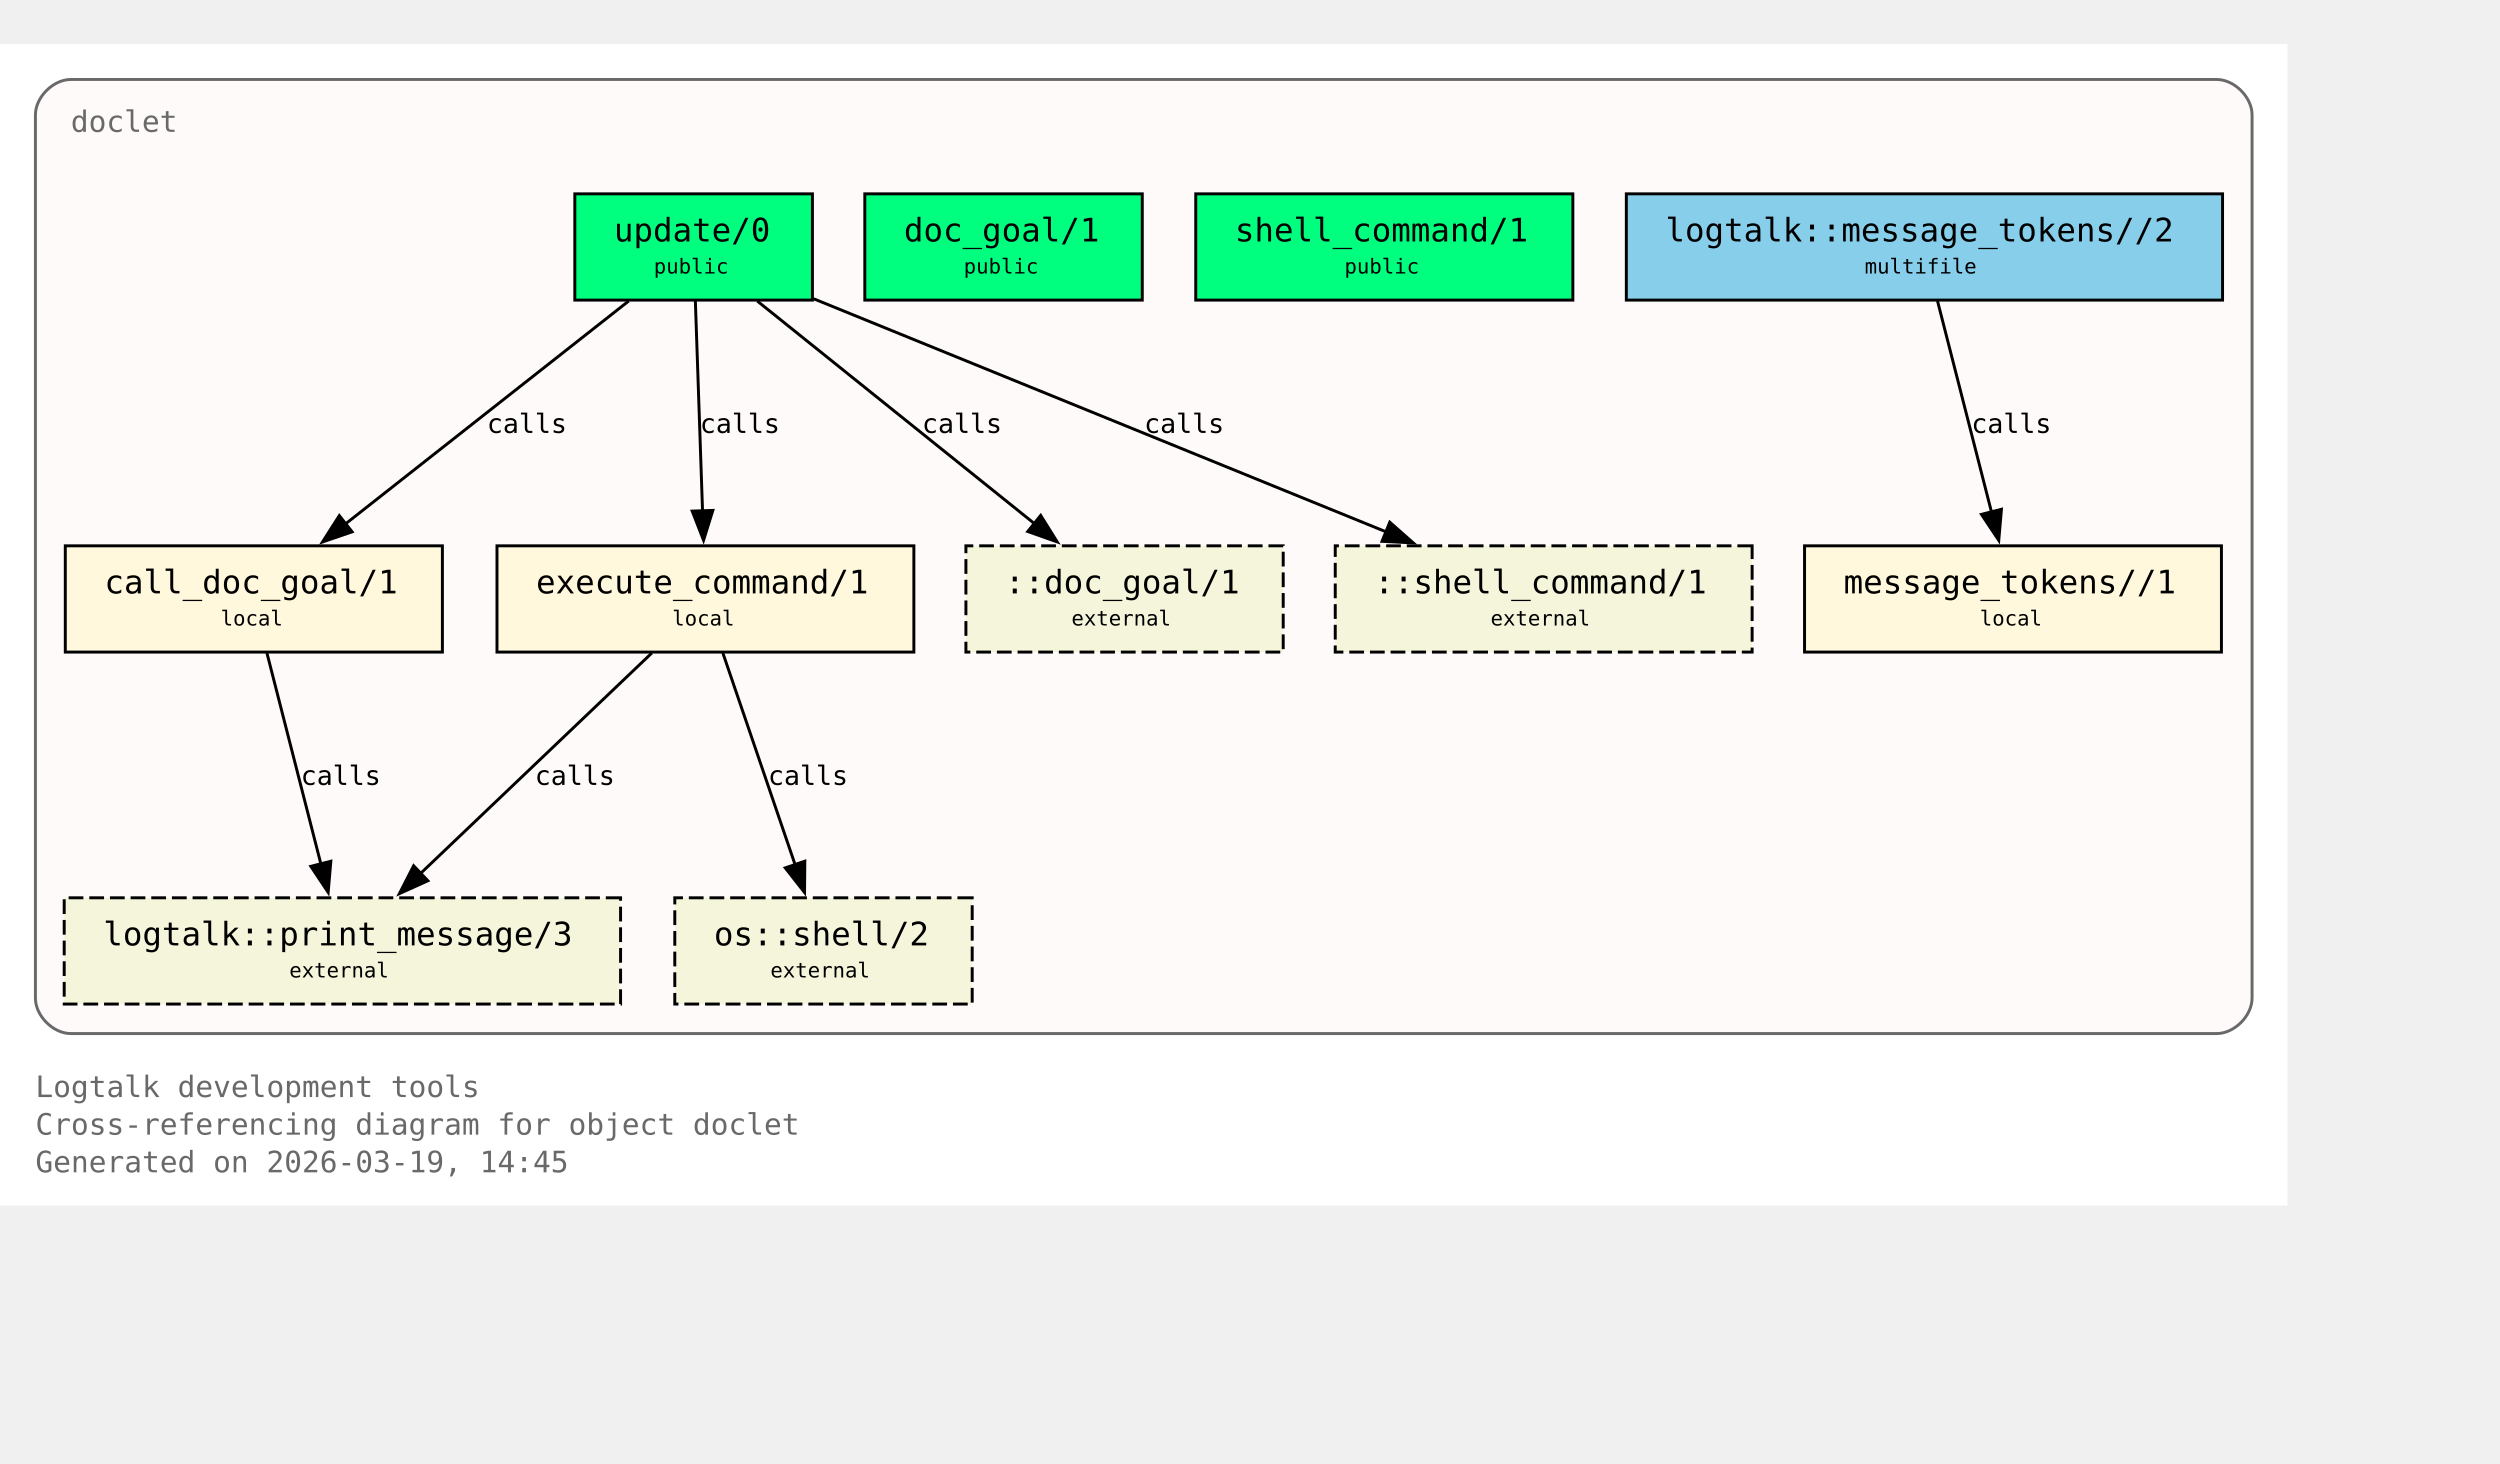
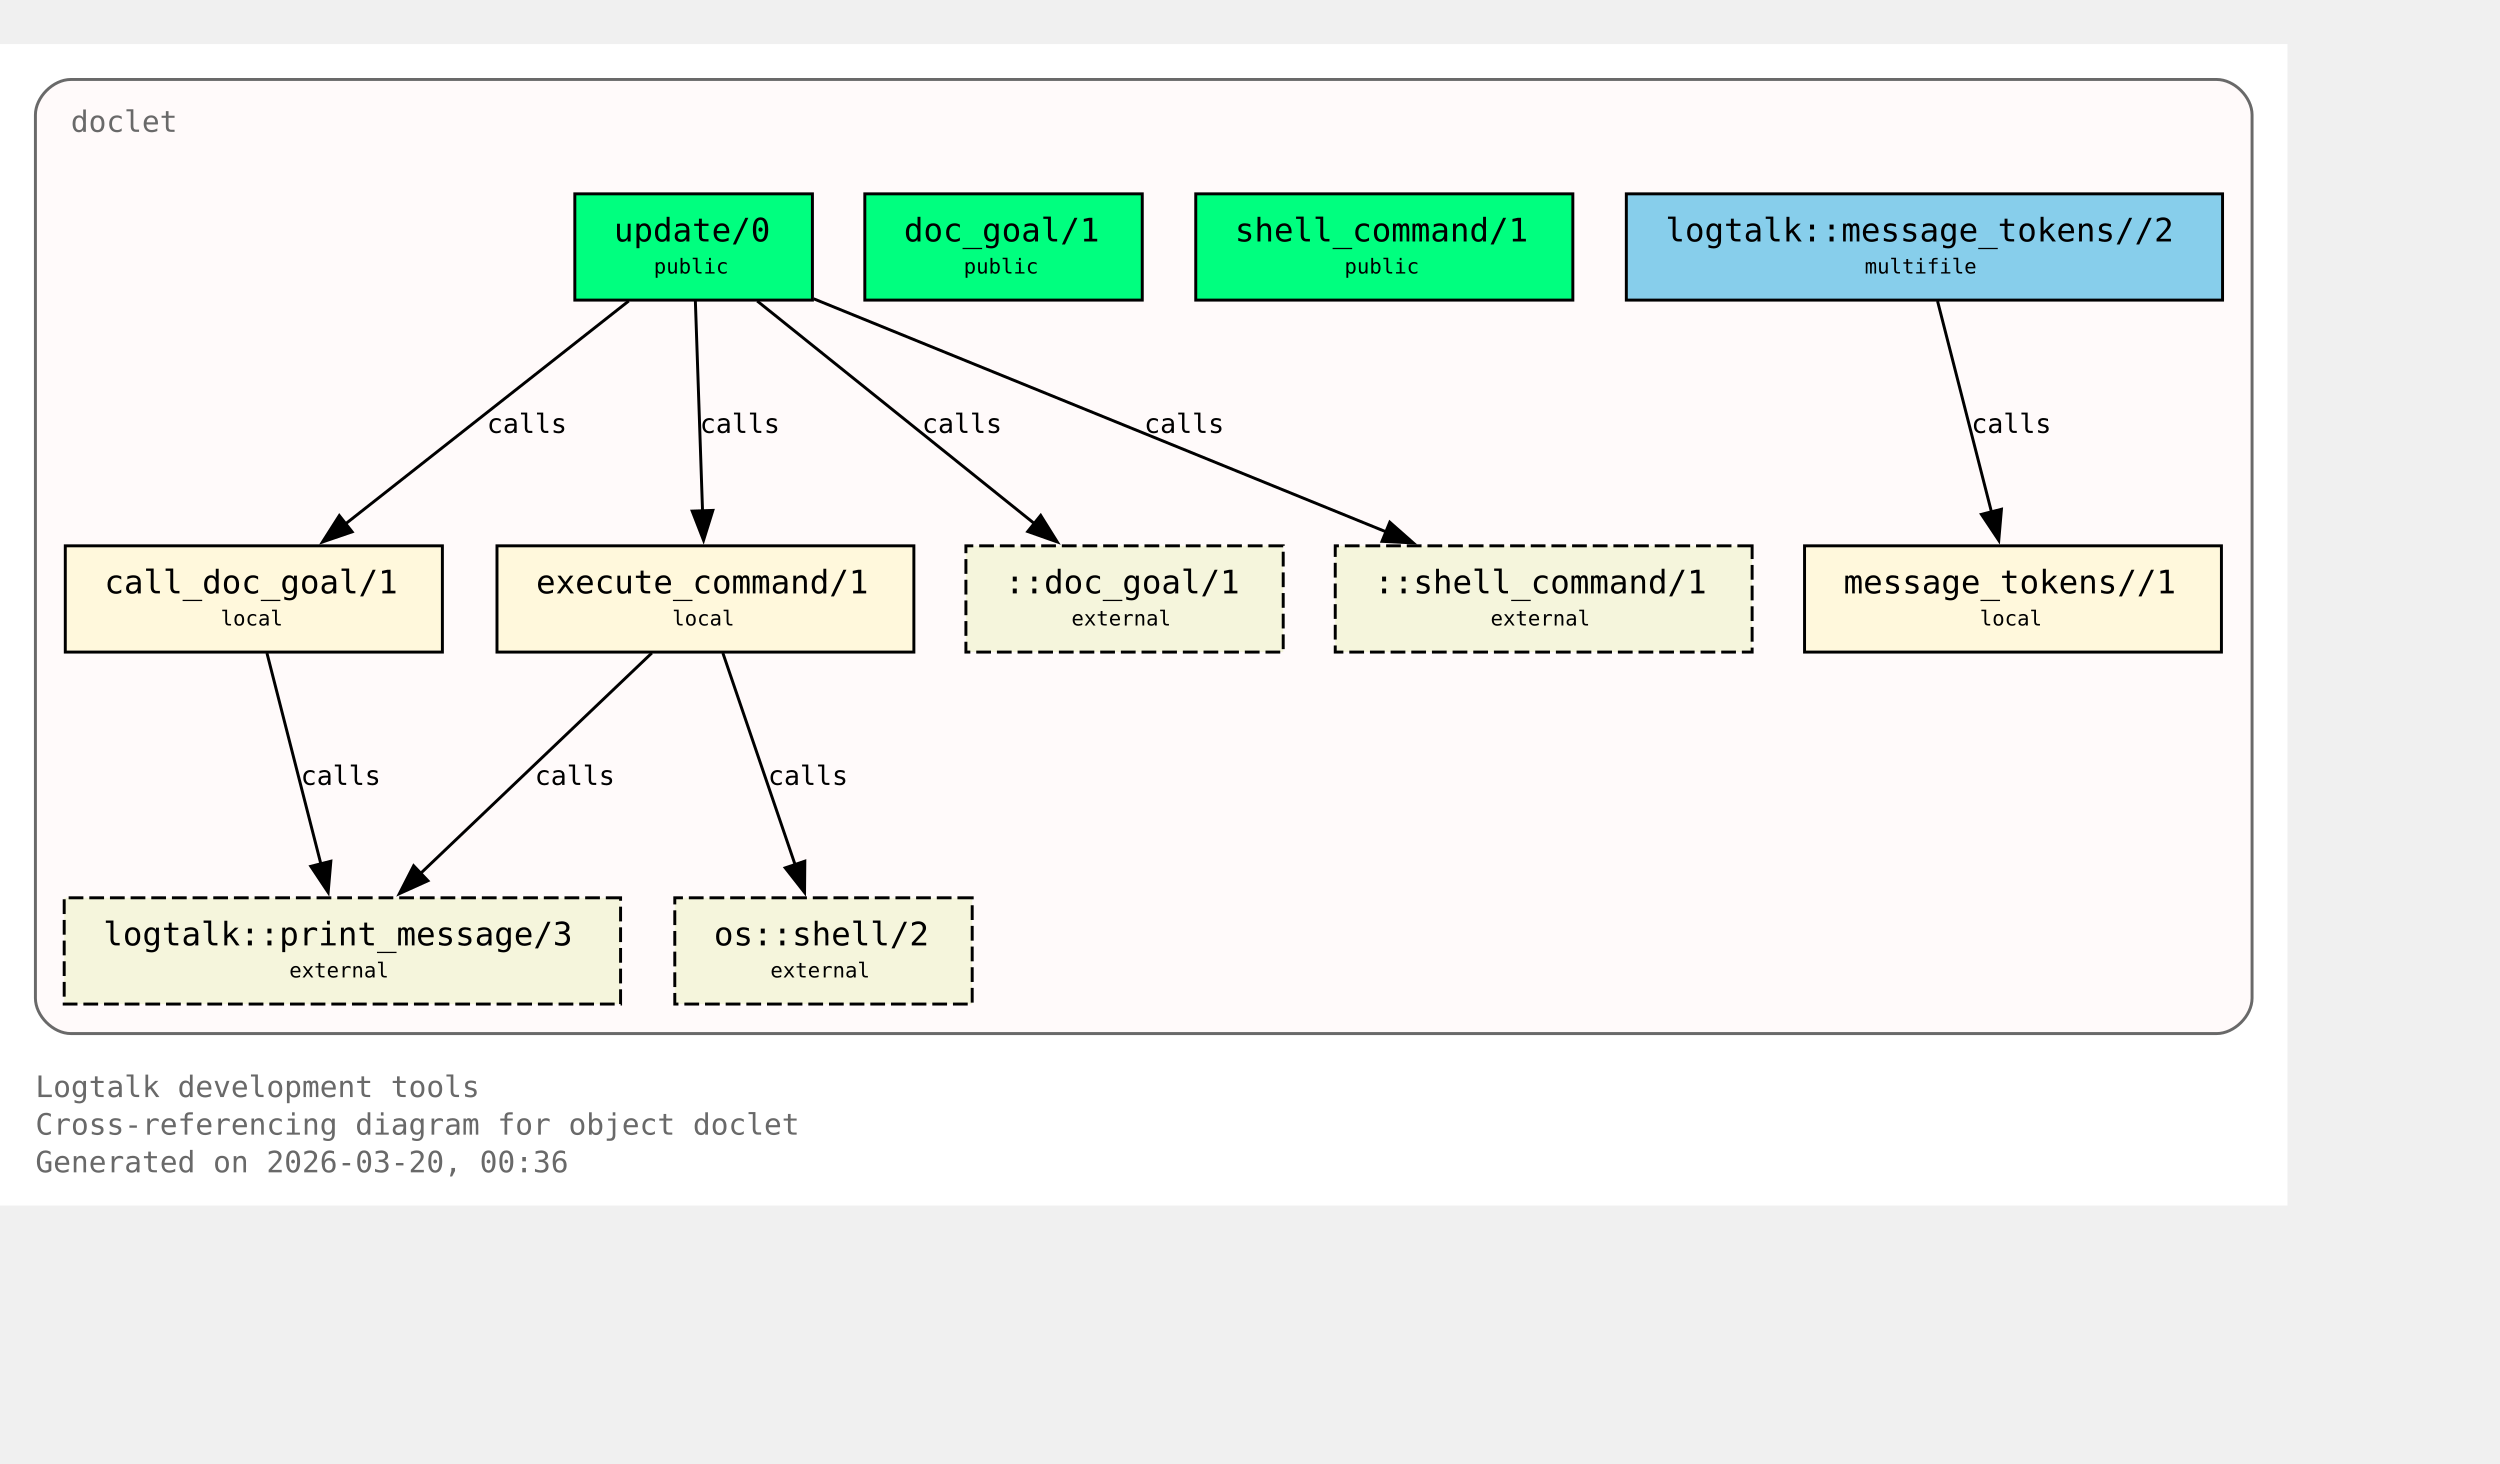
<svg xmlns="http://www.w3.org/2000/svg" xmlns:xlink="http://www.w3.org/1999/xlink" width="919pt" height="538pt" viewBox="72.00 72.00 847.00 466.00">
  <g id="graph0" class="graph" transform="scale(1 1) rotate(0) translate(76 461.5)">
    <polygon fill="white" stroke="none" points="-4,4 -4,-389.5 771,-389.5 771,4 -4,4" />
    <text xml:space="preserve" text-anchor="start" x="8" y="-32.75" font-family="Monospace" font-size="10.00" fill="dimgray">Logtalk development tools</text>
    <text xml:space="preserve" text-anchor="start" x="8" y="-20" font-family="Monospace" font-size="10.00" fill="dimgray">Cross-referencing diagram for object doclet</text>
-     <text xml:space="preserve" text-anchor="start" x="8" y="-7.25" font-family="Monospace" font-size="10.00" fill="dimgray">Generated on 2026-03-19, 14:45</text>
+     <text xml:space="preserve" text-anchor="start" x="8" y="-7.25" font-family="Monospace" font-size="10.00" fill="dimgray">Generated on 2026-03-20, 00:36</text>
    <g id="clust1" class="cluster">
      <g id="a_clust1">
        <a xlink:title="doclet">
          <path fill="snow" stroke="dimgray" d="M20,-54.25C20,-54.25 747,-54.25 747,-54.25 753,-54.25 759,-60.25 759,-66.25 759,-66.25 759,-365.5 759,-365.5 759,-371.5 753,-377.5 747,-377.5 747,-377.5 20,-377.5 20,-377.5 14,-377.5 8,-371.5 8,-365.5 8,-365.5 8,-66.25 8,-66.25 8,-60.25 14,-54.25 20,-54.25" />
          <g id="a_clust1_0">
-             <a xlink:href="https://github.com/LogtalkDotOrg/logtalk3/tree/0cbb21893601146fc6230394bd567bbc7908872f/tools/doclet/doclet.lgt#L22" xlink:title="https://github.com/LogtalkDotOrg/logtalk3/tree/0cbb21893601146fc6230394bd567bbc7908872f/tools/doclet/doclet.lgt#L22">
+             <a xlink:href="https://github.com/LogtalkDotOrg/logtalk3/tree/80d4c227d1814275f37c70f93bf626a93c6a8022/tools/doclet/doclet.lgt#L22" xlink:title="https://github.com/LogtalkDotOrg/logtalk3/tree/80d4c227d1814275f37c70f93bf626a93c6a8022/tools/doclet/doclet.lgt#L22">
              <text xml:space="preserve" text-anchor="start" x="20" y="-359.75" font-family="Monospace" font-size="10.00" fill="dimgray">doclet</text>
            </a>
          </g>
        </a>
      </g>
    </g>
    <g id="node1" class="node">
      <polygon fill="springgreen" stroke="black" points="271.25,-338.75 190.75,-338.75 190.75,-302.75 271.25,-302.75 271.25,-338.75" />
      <text xml:space="preserve" text-anchor="start" x="198.75" y="-323" font-family="Monospace" font-size="9.00"> </text>
      <g id="a_node1_1">
-         <a xlink:href="https://github.com/LogtalkDotOrg/logtalk3/tree/0cbb21893601146fc6230394bd567bbc7908872f/tools/doclet/doclet.lgt#L40" xlink:title="https://github.com/LogtalkDotOrg/logtalk3/tree/0cbb21893601146fc6230394bd567bbc7908872f/tools/doclet/doclet.lgt#L40">
+         <a xlink:href="https://github.com/LogtalkDotOrg/logtalk3/tree/80d4c227d1814275f37c70f93bf626a93c6a8022/tools/doclet/doclet.lgt#L40" xlink:title="https://github.com/LogtalkDotOrg/logtalk3/tree/80d4c227d1814275f37c70f93bf626a93c6a8022/tools/doclet/doclet.lgt#L40">
          <text xml:space="preserve" text-anchor="start" x="204" y="-322.62" font-family="Monospace" font-size="11.00">update/0</text>
        </a>
      </g>
      <text xml:space="preserve" text-anchor="start" x="258" y="-323" font-family="Monospace" font-size="9.00"> </text>
      <text xml:space="preserve" text-anchor="start" x="198.75" y="-310.62" font-family="Monospace" font-size="9.00"> </text>
      <text xml:space="preserve" text-anchor="start" x="217.5" y="-311.75" font-family="Monospace" font-size="7.00">public</text>
      <text xml:space="preserve" text-anchor="start" x="258" y="-310.62" font-family="Monospace" font-size="9.00"> </text>
    </g>
    <g id="node4" class="node">
      <polygon fill="cornsilk" stroke="black" points="145.88,-219.5 18.12,-219.5 18.12,-183.5 145.88,-183.5 145.88,-219.5" />
      <text xml:space="preserve" text-anchor="start" x="26.12" y="-203.75" font-family="Monospace" font-size="9.00"> </text>
      <g id="a_node4_2">
-         <a xlink:href="https://github.com/LogtalkDotOrg/logtalk3/tree/0cbb21893601146fc6230394bd567bbc7908872f/tools/doclet/doclet.lgt#L73" xlink:title="https://github.com/LogtalkDotOrg/logtalk3/tree/0cbb21893601146fc6230394bd567bbc7908872f/tools/doclet/doclet.lgt#L73">
+         <a xlink:href="https://github.com/LogtalkDotOrg/logtalk3/tree/80d4c227d1814275f37c70f93bf626a93c6a8022/tools/doclet/doclet.lgt#L73" xlink:title="https://github.com/LogtalkDotOrg/logtalk3/tree/80d4c227d1814275f37c70f93bf626a93c6a8022/tools/doclet/doclet.lgt#L73">
          <text xml:space="preserve" text-anchor="start" x="31.38" y="-203.38" font-family="Monospace" font-size="11.00">call_doc_goal/1</text>
        </a>
      </g>
      <text xml:space="preserve" text-anchor="start" x="132.62" y="-203.75" font-family="Monospace" font-size="9.00"> </text>
      <text xml:space="preserve" text-anchor="start" x="26.12" y="-191.38" font-family="Monospace" font-size="9.00"> </text>
      <text xml:space="preserve" text-anchor="start" x="70.75" y="-192.5" font-family="Monospace" font-size="7.00">local</text>
      <text xml:space="preserve" text-anchor="start" x="132.62" y="-191.38" font-family="Monospace" font-size="9.00"> </text>
    </g>
    <g id="edge1" class="edge">
      <g id="a_edge1">
-         <a xlink:href="https://github.com/LogtalkDotOrg/logtalk3/tree/0cbb21893601146fc6230394bd567bbc7908872f/tools/doclet/doclet.lgt#L60" xlink:title="calls">
+         <a xlink:href="https://github.com/LogtalkDotOrg/logtalk3/tree/80d4c227d1814275f37c70f93bf626a93c6a8022/tools/doclet/doclet.lgt#L60" xlink:title="calls">
          <path fill="none" stroke="black" d="M209.01,-302.45C183.59,-282.45 141.58,-249.38 112.89,-226.8" />
          <polygon fill="black" stroke="black" points="115.29,-224.24 105.27,-220.81 110.96,-229.74 115.29,-224.24" />
        </a>
      </g>
      <g id="a_edge1-label">
-         <a xlink:href="https://github.com/LogtalkDotOrg/logtalk3/tree/0cbb21893601146fc6230394bd567bbc7908872f/tools/doclet/doclet.lgt#L60" xlink:title="https://github.com/LogtalkDotOrg/logtalk3/tree/0cbb21893601146fc6230394bd567bbc7908872f/tools/doclet/doclet.lgt#L60">
+         <a xlink:href="https://github.com/LogtalkDotOrg/logtalk3/tree/80d4c227d1814275f37c70f93bf626a93c6a8022/tools/doclet/doclet.lgt#L60" xlink:title="https://github.com/LogtalkDotOrg/logtalk3/tree/80d4c227d1814275f37c70f93bf626a93c6a8022/tools/doclet/doclet.lgt#L60">
          <text xml:space="preserve" text-anchor="start" x="160.97" y="-257.75" font-family="Monospace" font-size="9.00">calls</text>
        </a>
      </g>
    </g>
    <g id="node5" class="node">
      <polygon fill="cornsilk" stroke="black" points="305.62,-219.5 164.38,-219.5 164.38,-183.5 305.62,-183.5 305.62,-219.5" />
      <text xml:space="preserve" text-anchor="start" x="172.38" y="-203.75" font-family="Monospace" font-size="9.00"> </text>
      <g id="a_node5_3">
-         <a xlink:href="https://github.com/LogtalkDotOrg/logtalk3/tree/0cbb21893601146fc6230394bd567bbc7908872f/tools/doclet/doclet.lgt#L85" xlink:title="https://github.com/LogtalkDotOrg/logtalk3/tree/0cbb21893601146fc6230394bd567bbc7908872f/tools/doclet/doclet.lgt#L85">
+         <a xlink:href="https://github.com/LogtalkDotOrg/logtalk3/tree/80d4c227d1814275f37c70f93bf626a93c6a8022/tools/doclet/doclet.lgt#L85" xlink:title="https://github.com/LogtalkDotOrg/logtalk3/tree/80d4c227d1814275f37c70f93bf626a93c6a8022/tools/doclet/doclet.lgt#L85">
          <text xml:space="preserve" text-anchor="start" x="177.62" y="-203.38" font-family="Monospace" font-size="11.00">execute_command/1</text>
        </a>
      </g>
      <text xml:space="preserve" text-anchor="start" x="292.38" y="-203.75" font-family="Monospace" font-size="9.00"> </text>
      <text xml:space="preserve" text-anchor="start" x="172.38" y="-191.38" font-family="Monospace" font-size="9.00"> </text>
      <text xml:space="preserve" text-anchor="start" x="223.75" y="-192.5" font-family="Monospace" font-size="7.00">local</text>
      <text xml:space="preserve" text-anchor="start" x="292.38" y="-191.38" font-family="Monospace" font-size="9.00"> </text>
    </g>
    <g id="edge2" class="edge">
      <g id="a_edge2">
-         <a xlink:href="https://github.com/LogtalkDotOrg/logtalk3/tree/0cbb21893601146fc6230394bd567bbc7908872f/tools/doclet/doclet.lgt#L60" xlink:title="calls">
+         <a xlink:href="https://github.com/LogtalkDotOrg/logtalk3/tree/80d4c227d1814275f37c70f93bf626a93c6a8022/tools/doclet/doclet.lgt#L60" xlink:title="calls">
          <path fill="none" stroke="black" d="M231.59,-302.45C232.23,-283.75 233.26,-253.62 234.02,-231.33" />
          <polygon fill="black" stroke="black" points="237.51,-231.5 234.36,-221.38 230.52,-231.26 237.51,-231.5" />
        </a>
      </g>
      <g id="a_edge2-label">
-         <a xlink:href="https://github.com/LogtalkDotOrg/logtalk3/tree/0cbb21893601146fc6230394bd567bbc7908872f/tools/doclet/doclet.lgt#L60" xlink:title="https://github.com/LogtalkDotOrg/logtalk3/tree/0cbb21893601146fc6230394bd567bbc7908872f/tools/doclet/doclet.lgt#L60">
+         <a xlink:href="https://github.com/LogtalkDotOrg/logtalk3/tree/80d4c227d1814275f37c70f93bf626a93c6a8022/tools/doclet/doclet.lgt#L60" xlink:title="https://github.com/LogtalkDotOrg/logtalk3/tree/80d4c227d1814275f37c70f93bf626a93c6a8022/tools/doclet/doclet.lgt#L60">
          <text xml:space="preserve" text-anchor="start" x="233.12" y="-257.75" font-family="Monospace" font-size="9.00">calls</text>
        </a>
      </g>
    </g>
    <g id="node10" class="node">
      <polygon fill="beige" stroke="black" stroke-dasharray="5,2" points="430.75,-219.5 323.25,-219.5 323.25,-183.5 430.75,-183.5 430.75,-219.5" />
      <text xml:space="preserve" text-anchor="start" x="331.25" y="-203.75" font-family="Monospace" font-size="9.00"> </text>
      <text xml:space="preserve" text-anchor="start" x="336.5" y="-203.38" font-family="Monospace" font-size="11.00">::doc_goal/1</text>
      <text xml:space="preserve" text-anchor="start" x="417.5" y="-203.75" font-family="Monospace" font-size="9.00"> </text>
      <text xml:space="preserve" text-anchor="start" x="331.25" y="-191.38" font-family="Monospace" font-size="9.00"> </text>
      <text xml:space="preserve" text-anchor="start" x="359" y="-192.5" font-family="Monospace" font-size="7.00">external</text>
      <text xml:space="preserve" text-anchor="start" x="417.5" y="-191.38" font-family="Monospace" font-size="9.00"> </text>
    </g>
    <g id="edge4" class="edge">
      <g id="a_edge4">
-         <a xlink:href="https://github.com/LogtalkDotOrg/logtalk3/tree/0cbb21893601146fc6230394bd567bbc7908872f/tools/doclet/doclet.lgt#L60" xlink:title="calls">
+         <a xlink:href="https://github.com/LogtalkDotOrg/logtalk3/tree/80d4c227d1814275f37c70f93bf626a93c6a8022/tools/doclet/doclet.lgt#L60" xlink:title="calls">
          <path fill="none" stroke="black" d="M252.54,-302.45C277.45,-282.45 318.62,-249.38 346.74,-226.8" />
          <polygon fill="black" stroke="black" points="348.58,-229.81 354.19,-220.82 344.2,-224.35 348.58,-229.81" />
        </a>
      </g>
      <g id="a_edge4-label">
-         <a xlink:href="https://github.com/LogtalkDotOrg/logtalk3/tree/0cbb21893601146fc6230394bd567bbc7908872f/tools/doclet/doclet.lgt#L60" xlink:title="https://github.com/LogtalkDotOrg/logtalk3/tree/0cbb21893601146fc6230394bd567bbc7908872f/tools/doclet/doclet.lgt#L60">
+         <a xlink:href="https://github.com/LogtalkDotOrg/logtalk3/tree/80d4c227d1814275f37c70f93bf626a93c6a8022/tools/doclet/doclet.lgt#L60" xlink:title="https://github.com/LogtalkDotOrg/logtalk3/tree/80d4c227d1814275f37c70f93bf626a93c6a8022/tools/doclet/doclet.lgt#L60">
          <text xml:space="preserve" text-anchor="start" x="308.38" y="-257.75" font-family="Monospace" font-size="9.00">calls</text>
        </a>
      </g>
    </g>
    <g id="node11" class="node">
      <polygon fill="beige" stroke="black" stroke-dasharray="5,2" points="589.62,-219.5 448.38,-219.5 448.38,-183.5 589.62,-183.5 589.62,-219.5" />
      <text xml:space="preserve" text-anchor="start" x="456.38" y="-203.75" font-family="Monospace" font-size="9.00"> </text>
      <text xml:space="preserve" text-anchor="start" x="461.62" y="-203.38" font-family="Monospace" font-size="11.00">::shell_command/1</text>
      <text xml:space="preserve" text-anchor="start" x="576.38" y="-203.75" font-family="Monospace" font-size="9.00"> </text>
      <text xml:space="preserve" text-anchor="start" x="456.38" y="-191.38" font-family="Monospace" font-size="9.00"> </text>
      <text xml:space="preserve" text-anchor="start" x="501" y="-192.5" font-family="Monospace" font-size="7.00">external</text>
      <text xml:space="preserve" text-anchor="start" x="576.38" y="-191.38" font-family="Monospace" font-size="9.00"> </text>
    </g>
    <g id="edge5" class="edge">
      <g id="a_edge5">
-         <a xlink:href="https://github.com/LogtalkDotOrg/logtalk3/tree/0cbb21893601146fc6230394bd567bbc7908872f/tools/doclet/doclet.lgt#L60" xlink:title="calls">
+         <a xlink:href="https://github.com/LogtalkDotOrg/logtalk3/tree/80d4c227d1814275f37c70f93bf626a93c6a8022/tools/doclet/doclet.lgt#L60" xlink:title="calls">
          <path fill="none" stroke="black" d="M271.65,-303.2C322.49,-282.5 409.65,-247.02 465.76,-224.17" />
          <polygon fill="black" stroke="black" points="466.86,-227.5 474.81,-220.49 464.22,-221.02 466.86,-227.5" />
        </a>
      </g>
      <g id="a_edge5-label">
-         <a xlink:href="https://github.com/LogtalkDotOrg/logtalk3/tree/0cbb21893601146fc6230394bd567bbc7908872f/tools/doclet/doclet.lgt#L60" xlink:title="https://github.com/LogtalkDotOrg/logtalk3/tree/0cbb21893601146fc6230394bd567bbc7908872f/tools/doclet/doclet.lgt#L60">
+         <a xlink:href="https://github.com/LogtalkDotOrg/logtalk3/tree/80d4c227d1814275f37c70f93bf626a93c6a8022/tools/doclet/doclet.lgt#L60" xlink:title="https://github.com/LogtalkDotOrg/logtalk3/tree/80d4c227d1814275f37c70f93bf626a93c6a8022/tools/doclet/doclet.lgt#L60">
          <text xml:space="preserve" text-anchor="start" x="383.64" y="-257.75" font-family="Monospace" font-size="9.00">calls</text>
        </a>
      </g>
    </g>
    <g id="node2" class="node">
      <polygon fill="springgreen" stroke="black" points="383,-338.75 289,-338.75 289,-302.75 383,-302.75 383,-338.75" />
      <text xml:space="preserve" text-anchor="start" x="297" y="-323" font-family="Monospace" font-size="9.00"> </text>
      <g id="a_node2_4">
-         <a xlink:href="https://github.com/LogtalkDotOrg/logtalk3/tree/0cbb21893601146fc6230394bd567bbc7908872f/tools/doclet/doclet.lgt#L46" xlink:title="https://github.com/LogtalkDotOrg/logtalk3/tree/0cbb21893601146fc6230394bd567bbc7908872f/tools/doclet/doclet.lgt#L46">
+         <a xlink:href="https://github.com/LogtalkDotOrg/logtalk3/tree/80d4c227d1814275f37c70f93bf626a93c6a8022/tools/doclet/doclet.lgt#L46" xlink:title="https://github.com/LogtalkDotOrg/logtalk3/tree/80d4c227d1814275f37c70f93bf626a93c6a8022/tools/doclet/doclet.lgt#L46">
          <text xml:space="preserve" text-anchor="start" x="302.25" y="-322.62" font-family="Monospace" font-size="11.00">doc_goal/1</text>
        </a>
      </g>
      <text xml:space="preserve" text-anchor="start" x="369.75" y="-323" font-family="Monospace" font-size="9.00"> </text>
      <text xml:space="preserve" text-anchor="start" x="297" y="-310.62" font-family="Monospace" font-size="9.00"> </text>
      <text xml:space="preserve" text-anchor="start" x="322.5" y="-311.75" font-family="Monospace" font-size="7.00">public</text>
      <text xml:space="preserve" text-anchor="start" x="369.75" y="-310.62" font-family="Monospace" font-size="9.00"> </text>
    </g>
    <g id="node3" class="node">
      <polygon fill="springgreen" stroke="black" points="528.88,-338.75 401.12,-338.75 401.12,-302.75 528.88,-302.75 528.88,-338.75" />
      <text xml:space="preserve" text-anchor="start" x="409.12" y="-323" font-family="Monospace" font-size="9.00"> </text>
      <g id="a_node3_5">
-         <a xlink:href="https://github.com/LogtalkDotOrg/logtalk3/tree/0cbb21893601146fc6230394bd567bbc7908872f/tools/doclet/doclet.lgt#L53" xlink:title="https://github.com/LogtalkDotOrg/logtalk3/tree/0cbb21893601146fc6230394bd567bbc7908872f/tools/doclet/doclet.lgt#L53">
+         <a xlink:href="https://github.com/LogtalkDotOrg/logtalk3/tree/80d4c227d1814275f37c70f93bf626a93c6a8022/tools/doclet/doclet.lgt#L53" xlink:title="https://github.com/LogtalkDotOrg/logtalk3/tree/80d4c227d1814275f37c70f93bf626a93c6a8022/tools/doclet/doclet.lgt#L53">
          <text xml:space="preserve" text-anchor="start" x="414.38" y="-322.62" font-family="Monospace" font-size="11.00">shell_command/1</text>
        </a>
      </g>
      <text xml:space="preserve" text-anchor="start" x="515.62" y="-323" font-family="Monospace" font-size="9.00"> </text>
      <text xml:space="preserve" text-anchor="start" x="409.12" y="-310.62" font-family="Monospace" font-size="9.00"> </text>
      <text xml:space="preserve" text-anchor="start" x="451.5" y="-311.75" font-family="Monospace" font-size="7.00">public</text>
      <text xml:space="preserve" text-anchor="start" x="515.62" y="-310.62" font-family="Monospace" font-size="9.00"> </text>
    </g>
    <g id="node8" class="node">
      <polygon fill="beige" stroke="black" stroke-dasharray="5,2" points="206.25,-100.25 17.75,-100.25 17.75,-64.25 206.25,-64.25 206.25,-100.25" />
      <text xml:space="preserve" text-anchor="start" x="25.75" y="-84.5" font-family="Monospace" font-size="9.00"> </text>
      <g id="a_node8_6">
        <a xlink:href="https://logtalk.org/library/logtalk_0.html#print-message-3" xlink:title="https://logtalk.org/library/logtalk_0.html#print-message-3">
          <text xml:space="preserve" text-anchor="start" x="31" y="-84.12" font-family="Monospace" font-size="11.00">logtalk::print_message/3</text>
        </a>
      </g>
      <text xml:space="preserve" text-anchor="start" x="193" y="-84.5" font-family="Monospace" font-size="9.00"> </text>
      <text xml:space="preserve" text-anchor="start" x="25.75" y="-72.12" font-family="Monospace" font-size="9.00"> </text>
      <text xml:space="preserve" text-anchor="start" x="94" y="-73.25" font-family="Monospace" font-size="7.00">external</text>
      <text xml:space="preserve" text-anchor="start" x="193" y="-72.12" font-family="Monospace" font-size="9.00"> </text>
    </g>
    <g id="edge6" class="edge">
      <g id="a_edge6">
-         <a xlink:href="https://github.com/LogtalkDotOrg/logtalk3/tree/0cbb21893601146fc6230394bd567bbc7908872f/tools/doclet/doclet.lgt#L73" xlink:title="calls">
+         <a xlink:href="https://github.com/LogtalkDotOrg/logtalk3/tree/80d4c227d1814275f37c70f93bf626a93c6a8022/tools/doclet/doclet.lgt#L73" xlink:title="calls">
          <path fill="none" stroke="black" d="M86.43,-183.2C91.23,-164.41 98.99,-134.09 104.7,-111.77" />
          <polygon fill="black" stroke="black" points="108.09,-112.64 107.18,-102.09 101.31,-110.91 108.09,-112.64" />
        </a>
      </g>
      <g id="a_edge6-label">
-         <a xlink:href="https://github.com/LogtalkDotOrg/logtalk3/tree/0cbb21893601146fc6230394bd567bbc7908872f/tools/doclet/doclet.lgt#L73" xlink:title="https://github.com/LogtalkDotOrg/logtalk3/tree/0cbb21893601146fc6230394bd567bbc7908872f/tools/doclet/doclet.lgt#L73">
+         <a xlink:href="https://github.com/LogtalkDotOrg/logtalk3/tree/80d4c227d1814275f37c70f93bf626a93c6a8022/tools/doclet/doclet.lgt#L73" xlink:title="https://github.com/LogtalkDotOrg/logtalk3/tree/80d4c227d1814275f37c70f93bf626a93c6a8022/tools/doclet/doclet.lgt#L73">
          <text xml:space="preserve" text-anchor="start" x="97.9" y="-138.5" font-family="Monospace" font-size="9.00">calls</text>
        </a>
      </g>
    </g>
    <g id="edge7" class="edge">
      <g id="a_edge7">
-         <a xlink:href="https://github.com/LogtalkDotOrg/logtalk3/tree/0cbb21893601146fc6230394bd567bbc7908872f/tools/doclet/doclet.lgt#L85" xlink:title="calls">
+         <a xlink:href="https://github.com/LogtalkDotOrg/logtalk3/tree/80d4c227d1814275f37c70f93bf626a93c6a8022/tools/doclet/doclet.lgt#L85" xlink:title="calls">
          <path fill="none" stroke="black" d="M216.85,-183.2C196.14,-163.46 162.08,-130.99 138.42,-108.44" />
          <polygon fill="black" stroke="black" points="140.97,-106.03 131.32,-101.67 136.14,-111.1 140.97,-106.03" />
        </a>
      </g>
      <g id="a_edge7-label">
-         <a xlink:href="https://github.com/LogtalkDotOrg/logtalk3/tree/0cbb21893601146fc6230394bd567bbc7908872f/tools/doclet/doclet.lgt#L85" xlink:title="https://github.com/LogtalkDotOrg/logtalk3/tree/0cbb21893601146fc6230394bd567bbc7908872f/tools/doclet/doclet.lgt#L85">
+         <a xlink:href="https://github.com/LogtalkDotOrg/logtalk3/tree/80d4c227d1814275f37c70f93bf626a93c6a8022/tools/doclet/doclet.lgt#L85" xlink:title="https://github.com/LogtalkDotOrg/logtalk3/tree/80d4c227d1814275f37c70f93bf626a93c6a8022/tools/doclet/doclet.lgt#L85">
          <text xml:space="preserve" text-anchor="start" x="177.19" y="-138.5" font-family="Monospace" font-size="9.00">calls</text>
        </a>
      </g>
    </g>
    <g id="node9" class="node">
      <polygon fill="beige" stroke="black" stroke-dasharray="5,2" points="325.38,-100.25 224.62,-100.25 224.62,-64.25 325.38,-64.25 325.38,-100.25" />
      <text xml:space="preserve" text-anchor="start" x="232.62" y="-84.5" font-family="Monospace" font-size="9.00"> </text>
      <g id="a_node9_7">
        <a xlink:href="https://logtalk.org/library/osp_0.html#shell-2" xlink:title="https://logtalk.org/library/osp_0.html#shell-2">
          <text xml:space="preserve" text-anchor="start" x="237.88" y="-84.12" font-family="Monospace" font-size="11.00">os::shell/2</text>
        </a>
      </g>
      <text xml:space="preserve" text-anchor="start" x="312.12" y="-84.5" font-family="Monospace" font-size="9.00"> </text>
      <text xml:space="preserve" text-anchor="start" x="232.62" y="-72.12" font-family="Monospace" font-size="9.00"> </text>
      <text xml:space="preserve" text-anchor="start" x="257" y="-73.25" font-family="Monospace" font-size="7.00">external</text>
      <text xml:space="preserve" text-anchor="start" x="312.12" y="-72.12" font-family="Monospace" font-size="9.00"> </text>
    </g>
    <g id="edge8" class="edge">
      <g id="a_edge8">
-         <a xlink:href="https://github.com/LogtalkDotOrg/logtalk3/tree/0cbb21893601146fc6230394bd567bbc7908872f/tools/doclet/doclet.lgt#L85" xlink:title="calls">
+         <a xlink:href="https://github.com/LogtalkDotOrg/logtalk3/tree/80d4c227d1814275f37c70f93bf626a93c6a8022/tools/doclet/doclet.lgt#L85" xlink:title="calls">
          <path fill="none" stroke="black" d="M240.9,-183.2C247.34,-164.32 257.75,-133.81 265.38,-111.46" />
          <polygon fill="black" stroke="black" points="268.67,-112.65 268.58,-102.05 262.04,-110.39 268.67,-112.65" />
        </a>
      </g>
      <g id="a_edge8-label">
-         <a xlink:href="https://github.com/LogtalkDotOrg/logtalk3/tree/0cbb21893601146fc6230394bd567bbc7908872f/tools/doclet/doclet.lgt#L85" xlink:title="https://github.com/LogtalkDotOrg/logtalk3/tree/0cbb21893601146fc6230394bd567bbc7908872f/tools/doclet/doclet.lgt#L85">
+         <a xlink:href="https://github.com/LogtalkDotOrg/logtalk3/tree/80d4c227d1814275f37c70f93bf626a93c6a8022/tools/doclet/doclet.lgt#L85" xlink:title="https://github.com/LogtalkDotOrg/logtalk3/tree/80d4c227d1814275f37c70f93bf626a93c6a8022/tools/doclet/doclet.lgt#L85">
          <text xml:space="preserve" text-anchor="start" x="256.2" y="-138.5" font-family="Monospace" font-size="9.00">calls</text>
        </a>
      </g>
    </g>
    <g id="node6" class="node">
      <polygon fill="cornsilk" stroke="black" points="748.62,-219.5 607.38,-219.5 607.38,-183.5 748.62,-183.5 748.62,-219.5" />
      <text xml:space="preserve" text-anchor="start" x="615.38" y="-203.75" font-family="Monospace" font-size="9.00"> </text>
      <g id="a_node6_8">
-         <a xlink:href="https://github.com/LogtalkDotOrg/logtalk3/tree/0cbb21893601146fc6230394bd567bbc7908872f/tools/doclet/doclet.lgt#L102" xlink:title="https://github.com/LogtalkDotOrg/logtalk3/tree/0cbb21893601146fc6230394bd567bbc7908872f/tools/doclet/doclet.lgt#L102">
+         <a xlink:href="https://github.com/LogtalkDotOrg/logtalk3/tree/80d4c227d1814275f37c70f93bf626a93c6a8022/tools/doclet/doclet.lgt#L102" xlink:title="https://github.com/LogtalkDotOrg/logtalk3/tree/80d4c227d1814275f37c70f93bf626a93c6a8022/tools/doclet/doclet.lgt#L102">
          <text xml:space="preserve" text-anchor="start" x="620.62" y="-203.38" font-family="Monospace" font-size="11.00">message_tokens//1</text>
        </a>
      </g>
      <text xml:space="preserve" text-anchor="start" x="735.38" y="-203.75" font-family="Monospace" font-size="9.00"> </text>
      <text xml:space="preserve" text-anchor="start" x="615.38" y="-191.38" font-family="Monospace" font-size="9.00"> </text>
      <text xml:space="preserve" text-anchor="start" x="666.75" y="-192.5" font-family="Monospace" font-size="7.00">local</text>
      <text xml:space="preserve" text-anchor="start" x="735.38" y="-191.38" font-family="Monospace" font-size="9.00"> </text>
    </g>
    <g id="node7" class="node">
      <polygon fill="skyblue" stroke="black" points="749,-338.75 547,-338.75 547,-302.75 749,-302.75 749,-338.75" />
      <text xml:space="preserve" text-anchor="start" x="555" y="-323" font-family="Monospace" font-size="9.00"> </text>
      <g id="a_node7_9">
-         <a xlink:href="https://github.com/LogtalkDotOrg/logtalk3/tree/0cbb21893601146fc6230394bd567bbc7908872f/tools/doclet/doclet.lgt#L99" xlink:title="https://github.com/LogtalkDotOrg/logtalk3/tree/0cbb21893601146fc6230394bd567bbc7908872f/tools/doclet/doclet.lgt#L99">
+         <a xlink:href="https://github.com/LogtalkDotOrg/logtalk3/tree/80d4c227d1814275f37c70f93bf626a93c6a8022/tools/doclet/doclet.lgt#L99" xlink:title="https://github.com/LogtalkDotOrg/logtalk3/tree/80d4c227d1814275f37c70f93bf626a93c6a8022/tools/doclet/doclet.lgt#L99">
          <text xml:space="preserve" text-anchor="start" x="560.25" y="-322.62" font-family="Monospace" font-size="11.00">logtalk::message_tokens//2</text>
        </a>
      </g>
      <text xml:space="preserve" text-anchor="start" x="735.75" y="-323" font-family="Monospace" font-size="9.00"> </text>
      <text xml:space="preserve" text-anchor="start" x="555" y="-310.62" font-family="Monospace" font-size="9.00"> </text>
      <text xml:space="preserve" text-anchor="start" x="627.75" y="-311.75" font-family="Monospace" font-size="7.00">multifile</text>
      <text xml:space="preserve" text-anchor="start" x="735.75" y="-310.62" font-family="Monospace" font-size="9.00"> </text>
    </g>
    <g id="edge3" class="edge">
      <g id="a_edge3">
-         <a xlink:href="https://github.com/LogtalkDotOrg/logtalk3/tree/0cbb21893601146fc6230394bd567bbc7908872f/tools/doclet/doclet.lgt#L99" xlink:title="calls">
+         <a xlink:href="https://github.com/LogtalkDotOrg/logtalk3/tree/80d4c227d1814275f37c70f93bf626a93c6a8022/tools/doclet/doclet.lgt#L99" xlink:title="calls">
          <path fill="none" stroke="black" d="M652.43,-302.45C657.23,-283.66 664.99,-253.34 670.7,-231.02" />
          <polygon fill="black" stroke="black" points="674.09,-231.89 673.18,-221.34 667.31,-230.16 674.09,-231.89" />
        </a>
      </g>
      <g id="a_edge3-label">
-         <a xlink:href="https://github.com/LogtalkDotOrg/logtalk3/tree/0cbb21893601146fc6230394bd567bbc7908872f/tools/doclet/doclet.lgt#L99" xlink:title="https://github.com/LogtalkDotOrg/logtalk3/tree/0cbb21893601146fc6230394bd567bbc7908872f/tools/doclet/doclet.lgt#L99">
+         <a xlink:href="https://github.com/LogtalkDotOrg/logtalk3/tree/80d4c227d1814275f37c70f93bf626a93c6a8022/tools/doclet/doclet.lgt#L99" xlink:title="https://github.com/LogtalkDotOrg/logtalk3/tree/80d4c227d1814275f37c70f93bf626a93c6a8022/tools/doclet/doclet.lgt#L99">
          <text xml:space="preserve" text-anchor="start" x="663.9" y="-257.75" font-family="Monospace" font-size="9.00">calls</text>
        </a>
      </g>
    </g>
  </g>
</svg>
